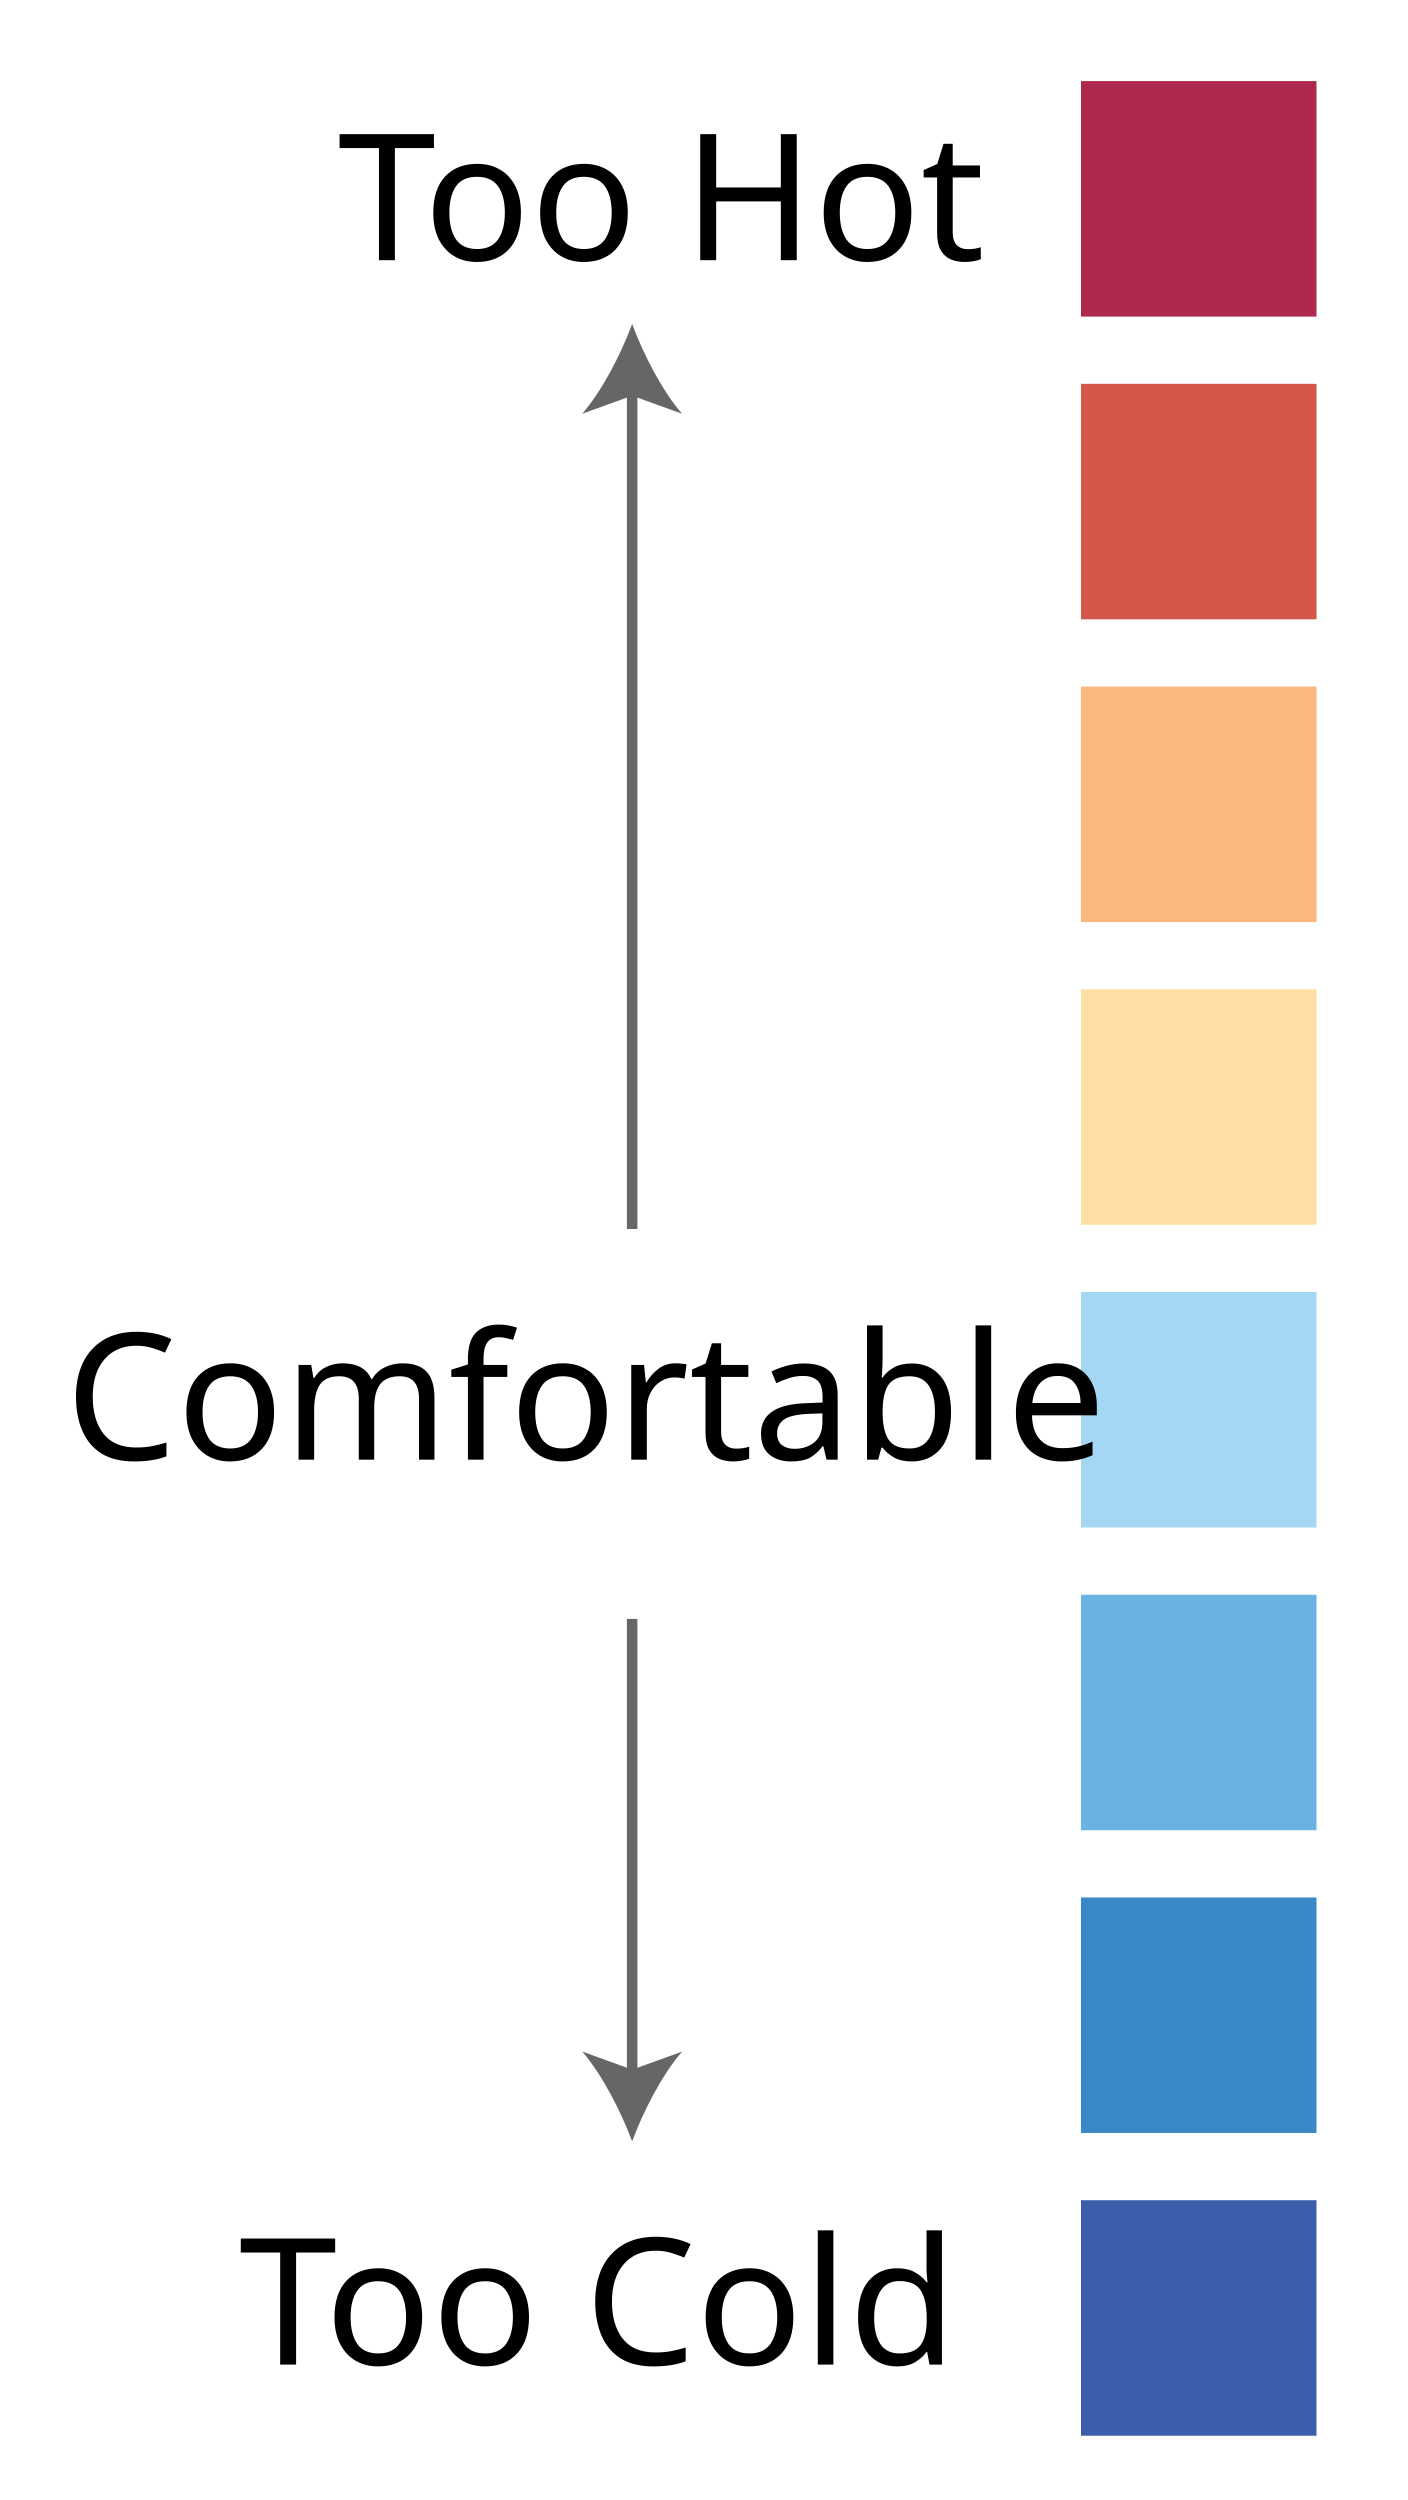
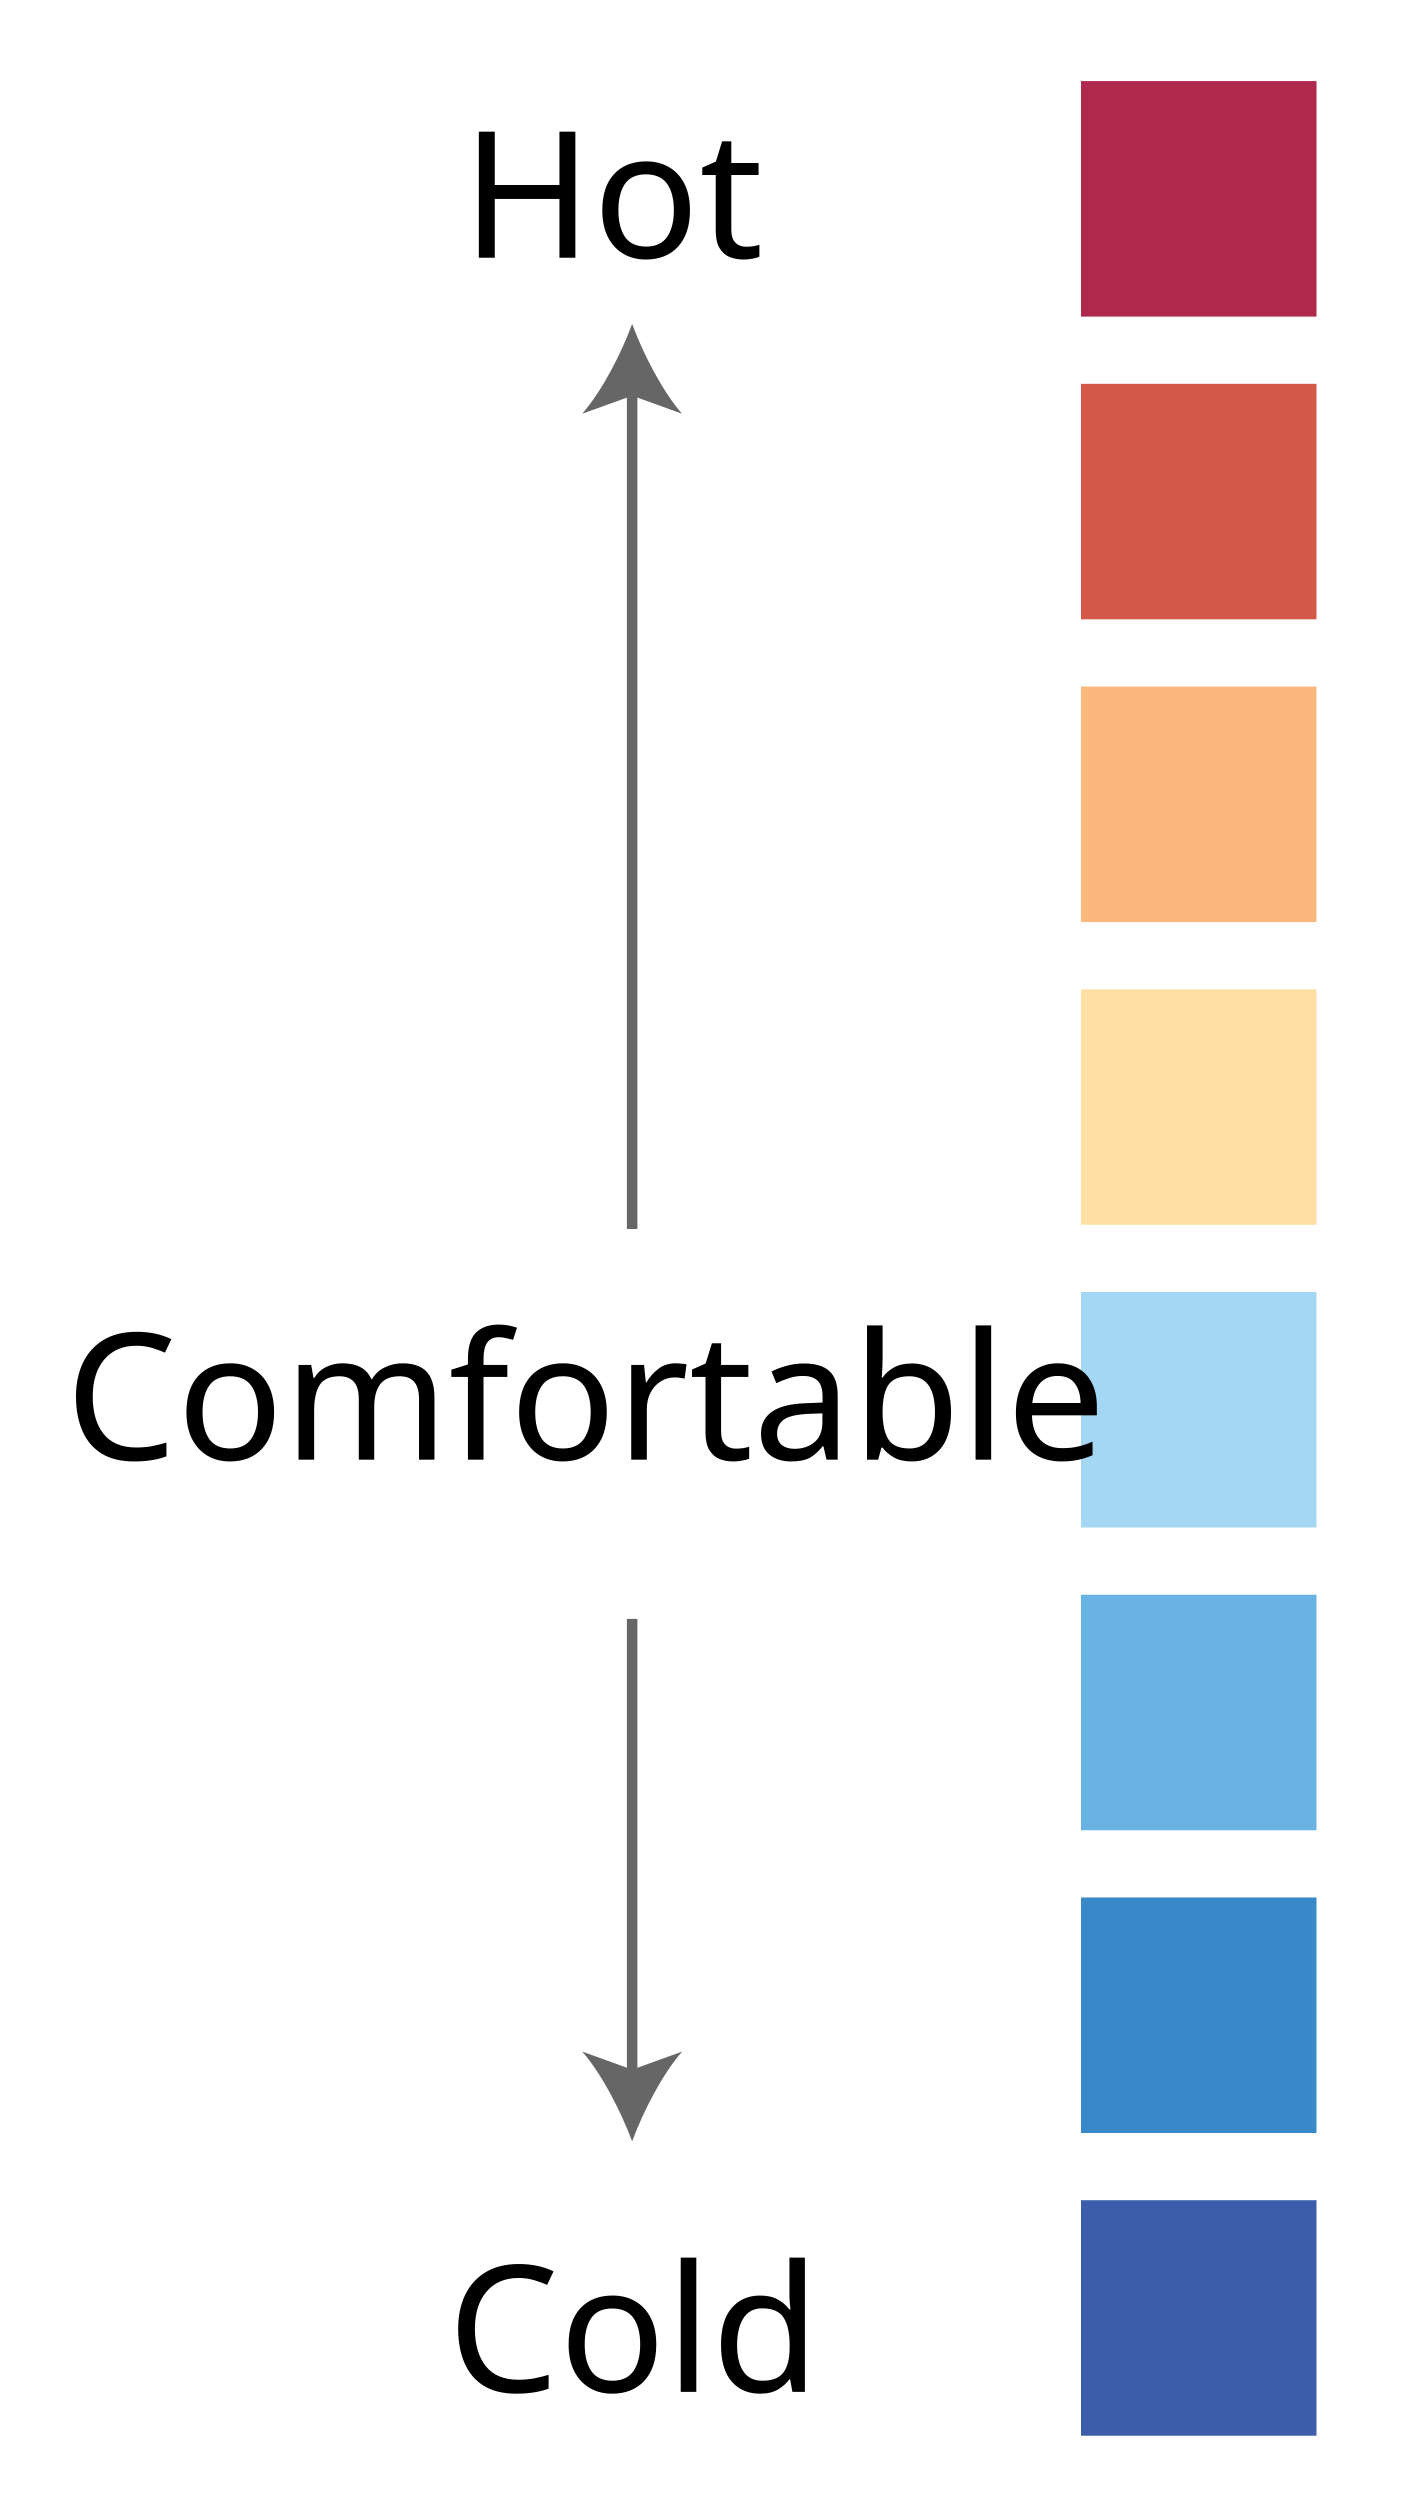
<svg xmlns="http://www.w3.org/2000/svg" version="1.1" id="Layer_1" x="0px" y="0px" viewBox="0 0 134 238" style="enable-background:new 0 0 134 238;" xml:space="preserve">
-   <style type="text/css">
+   <defs id="defs884" />
+   <style type="text/css" id="style833">
	.st0{fill:#AF294D;}
	.st1{fill:#D3584A;}
	.st2{fill:#FBB87D;}
	.st3{fill:#FFDFA4;}
	.st4{fill:#A4D7F4;}
	.st5{fill:#69B3E3;}
	.st6{fill:#3989C9;}
	.st7{fill:#3C5DAA;}
	.st8{fill:none;stroke:#666666;stroke-miterlimit:10;}
	.st9{fill:#666666;}
	.st10{font-family:'Roboto-Regular';}
	.st11{font-size:16.812px;}
</style>
-   <g>
-     <g>
-       <rect x="102.91" y="7.72" class="st0" width="22.42" height="22.42" />
-       <rect x="102.91" y="36.54" class="st1" width="22.42" height="22.42" />
-       <rect x="102.91" y="65.36" class="st2" width="22.42" height="22.42" />
-       <rect x="102.91" y="94.18" class="st3" width="22.42" height="22.42" />
-       <rect x="102.91" y="123" class="st4" width="22.42" height="22.42" />
-       <rect x="102.91" y="151.82" class="st5" width="22.42" height="22.42" />
-       <rect x="102.91" y="180.64" class="st6" width="22.42" height="22.42" />
-       <rect x="102.91" y="209.46" class="st7" width="22.42" height="22.42" />
+   <g id="g879">
+     <g id="g851">
+       <rect x="102.91" y="7.72" class="st0" width="22.42" height="22.42" id="rect835" />
+       <rect x="102.91" y="36.54" class="st1" width="22.42" height="22.42" id="rect837" />
+       <rect x="102.91" y="65.36" class="st2" width="22.42" height="22.42" id="rect839" />
+       <rect x="102.91" y="94.18" class="st3" width="22.42" height="22.42" id="rect841" />
+       <rect x="102.91" y="123" class="st4" width="22.42" height="22.42" id="rect843" />
+       <rect x="102.91" y="151.82" class="st5" width="22.42" height="22.42" id="rect845" />
+       <rect x="102.91" y="180.64" class="st6" width="22.42" height="22.42" id="rect847" />
+       <rect x="102.91" y="209.46" class="st7" width="22.42" height="22.42" id="rect849" />
    </g>
-     <g>
-       <g>
-         <line class="st8" x1="60.18" y1="36.87" x2="60.18" y2="117" />
-         <g>
-           <path class="st9" d="M60.18,30.84c-1.05,2.84-2.85,6.36-4.76,8.55l4.76-1.72l4.75,1.72C63.03,37.2,61.23,33.68,60.18,30.84z" />
+     <g id="g861">
+       <g id="g859">
+         <line class="st8" x1="60.18" y1="36.87" x2="60.18" y2="117" id="line853" />
+         <g id="g857">
+           <path class="st9" d="M60.18,30.84c-1.05,2.84-2.85,6.36-4.76,8.55l4.76-1.72l4.75,1.72C63.03,37.2,61.23,33.68,60.18,30.84z" id="path855" />
        </g>
      </g>
    </g>
-     <g>
-       <g>
-         <line class="st8" x1="60.18" y1="197.82" x2="60.18" y2="154.12" />
-         <g>
-           <path class="st9" d="M60.18,203.86c1.05-2.84,2.85-6.36,4.76-8.55l-4.76,1.72l-4.75-1.72      C57.32,197.49,59.12,201.02,60.18,203.86z" />
+     <g id="g871">
+       <g id="g869">
+         <line class="st8" x1="60.18" y1="197.82" x2="60.18" y2="154.12" id="line863" />
+         <g id="g867">
+           <path class="st9" d="M60.18,203.86c1.05-2.84,2.85-6.36,4.76-8.55l-4.76,1.72l-4.75-1.72      C57.32,197.49,59.12,201.02,60.18,203.86z" id="path865" />
        </g>
      </g>
    </g>
-     <text transform="matrix(1 0 0 1 6.2031 138.9583)" class="st10 st11">Comfortable</text>
-     <text transform="matrix(1 0 0 1 32.1552 24.7698)" class="st10 st11">Too Hot</text>
-     <text transform="matrix(1 0 0 1 22.7514 225.1106)" class="st10 st11">Too Cold</text>
+     <text transform="matrix(1 0 0 1 6.2031 138.9583)" class="st10 st11" id="text873">Comfortable</text>
+     <text class="st10 st11" id="text875" x="43.961" y="24.534">Hot</text>
+     <text class="st10 st11" id="text877" x="42.585" y="227.708">Cold</text>
  </g>
</svg>
